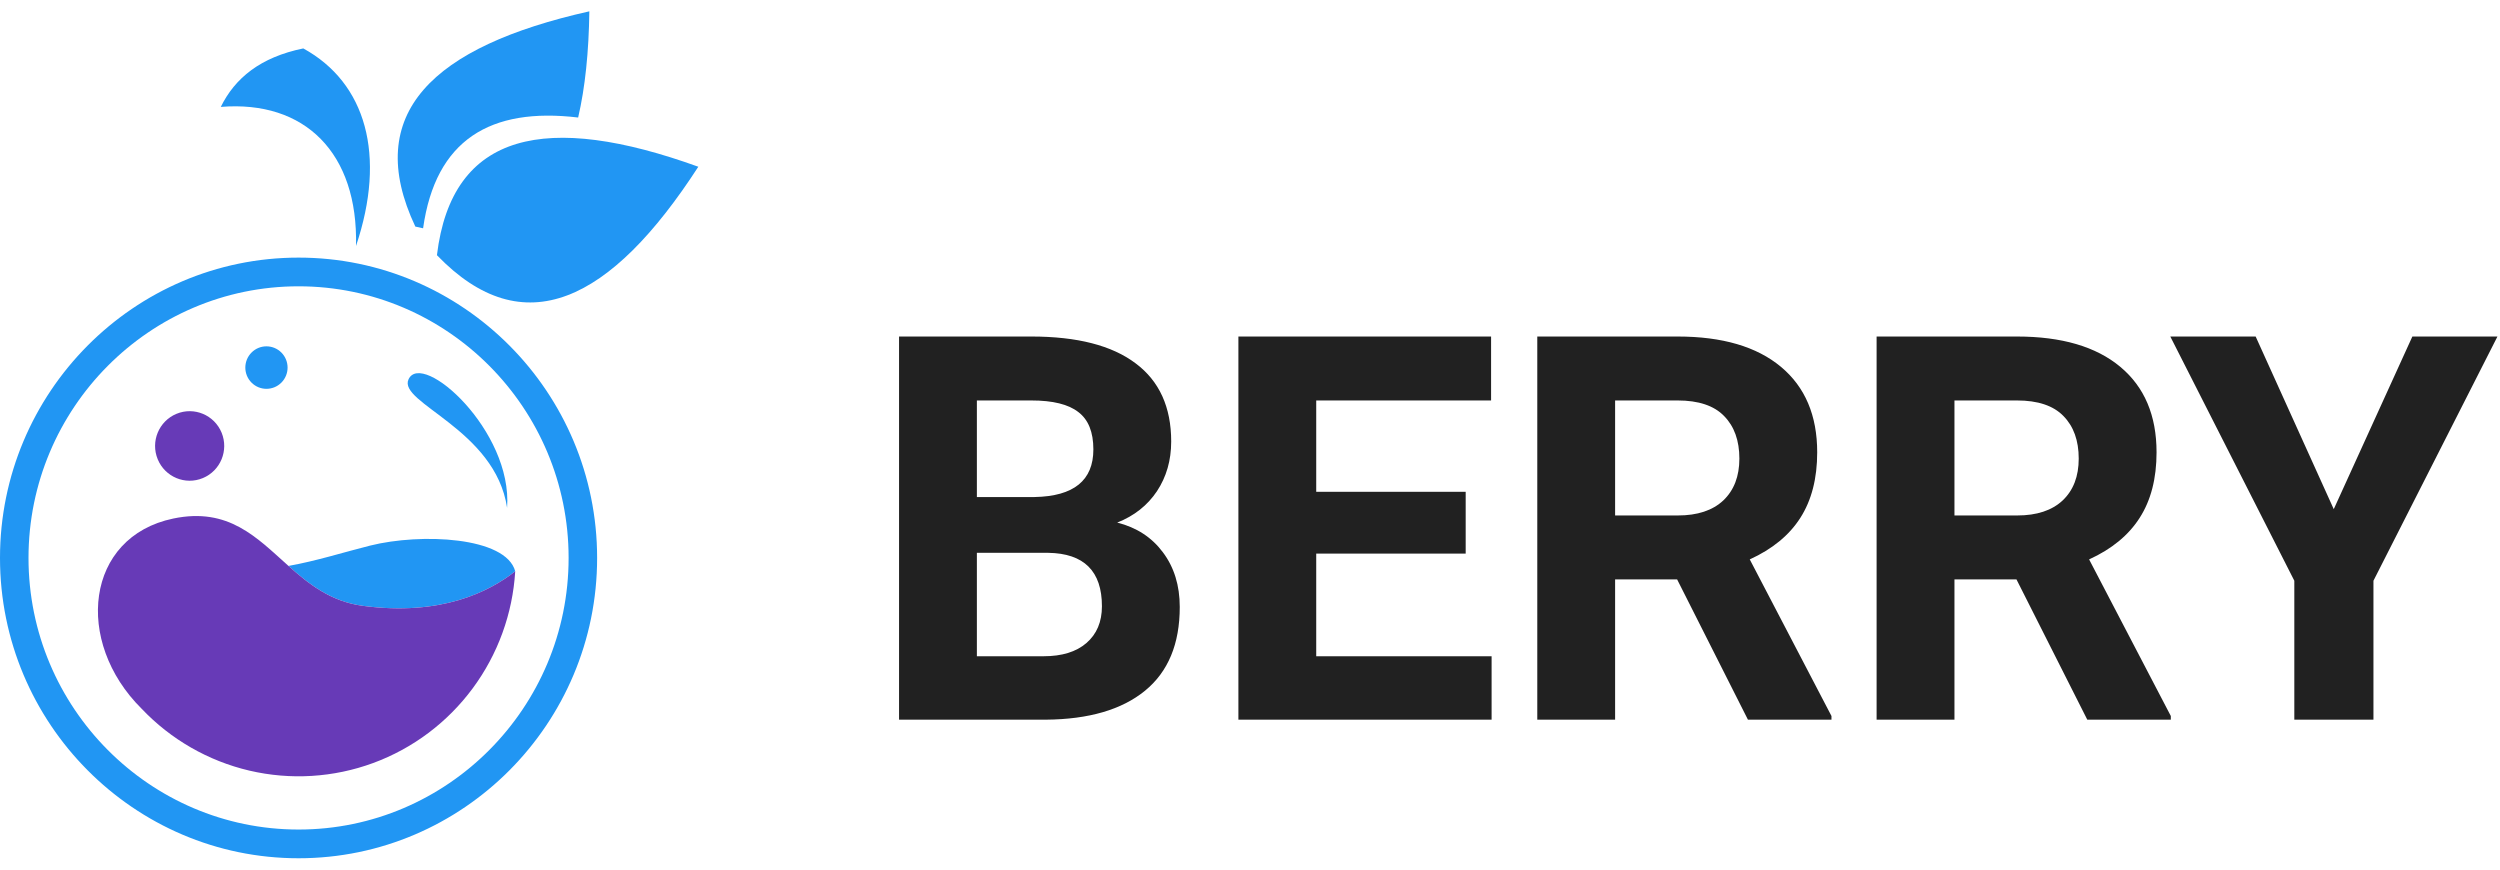
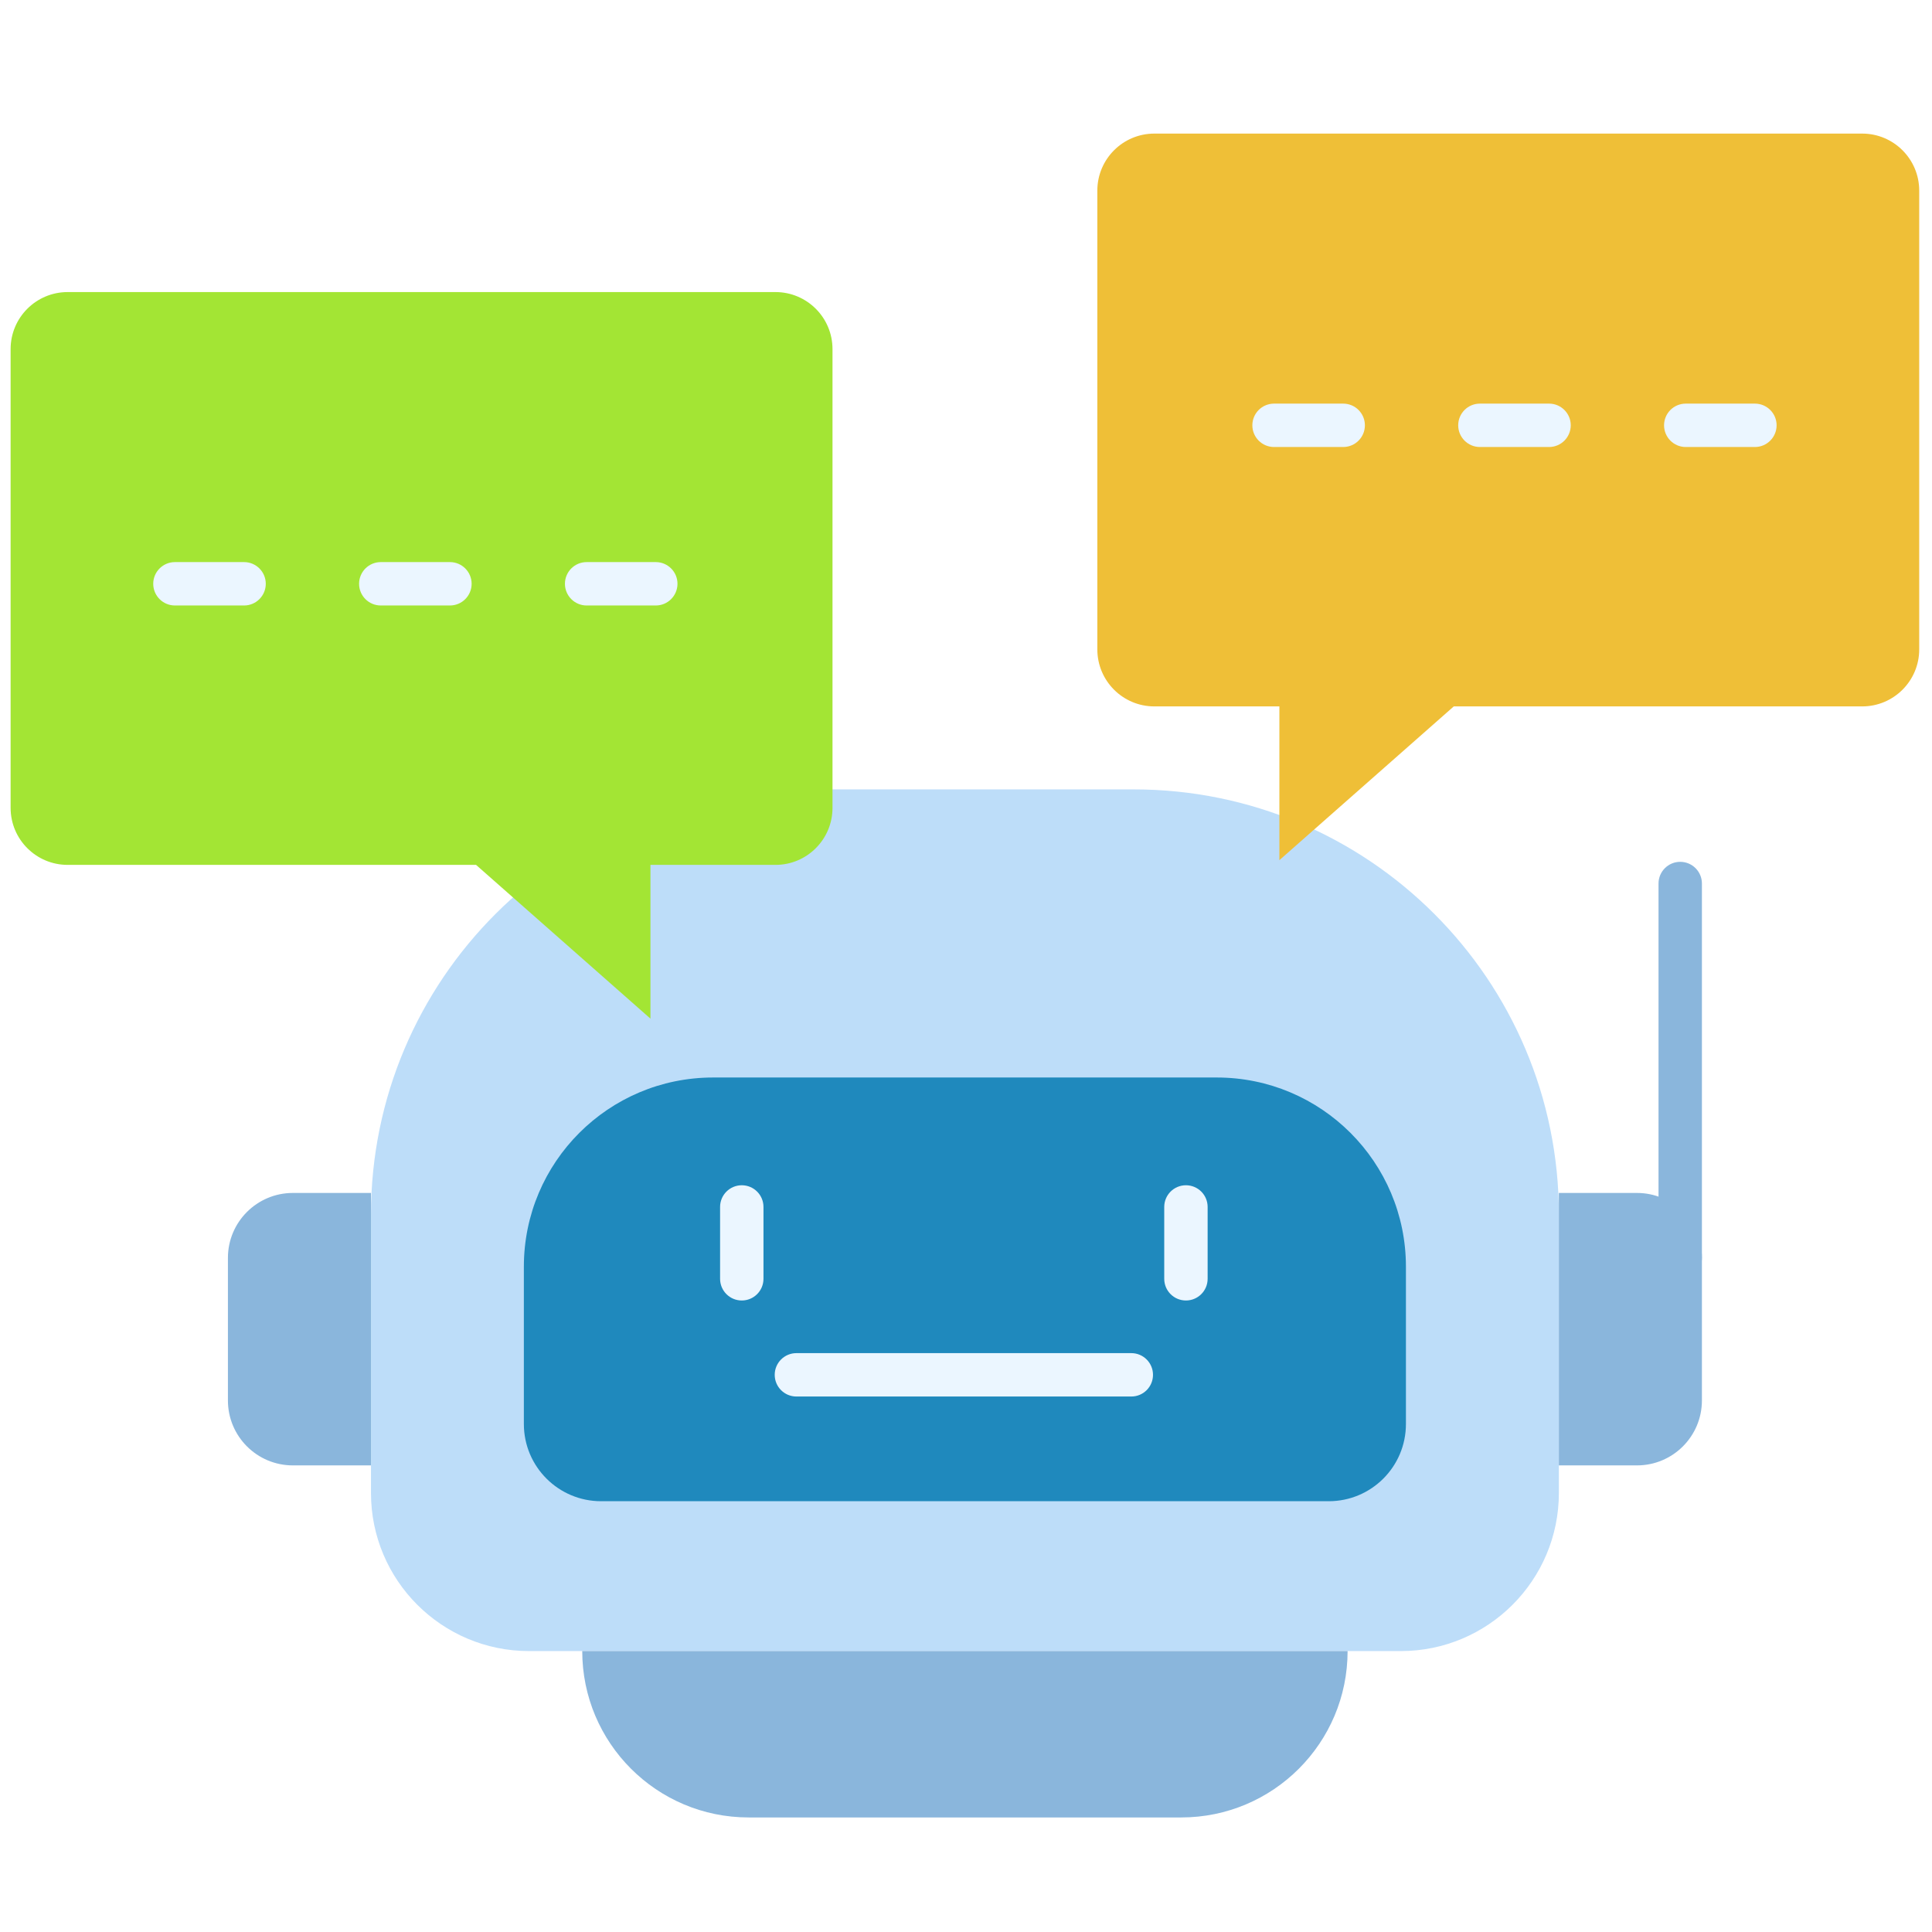
- <svg xmlns="http://www.w3.org/2000/svg" width="92" height="32" viewBox="0 0 92 32" fill="none">
-   <path d="M33.085 26.484V12.384H37.954C39.641 12.384 40.92 12.713 41.792 13.372C42.664 14.024 43.1 14.982 43.1 16.248C43.1 16.939 42.925 17.549 42.575 18.078C42.225 18.601 41.738 18.985 41.114 19.231C41.827 19.411 42.387 19.776 42.795 20.325C43.208 20.874 43.415 21.545 43.415 22.339C43.415 23.695 42.989 24.721 42.136 25.419C41.283 26.116 40.067 26.471 38.489 26.484H33.085ZM35.949 20.344V24.15H38.403C39.078 24.15 39.603 23.989 39.978 23.666C40.36 23.337 40.551 22.885 40.551 22.31C40.551 21.019 39.892 20.364 38.575 20.344H35.949ZM35.949 18.291H38.069C39.514 18.265 40.236 17.681 40.236 16.538C40.236 15.899 40.051 15.441 39.682 15.163C39.319 14.879 38.743 14.737 37.954 14.737H35.949V18.291ZM53.937 20.373H48.437V24.15H54.891V26.484H45.573V12.384H54.872V14.737H48.437V18.098H53.937V20.373ZM61.718 21.322H59.436V26.484H56.572V12.384H61.736C63.379 12.384 64.645 12.755 65.537 13.498C66.428 14.24 66.873 15.289 66.873 16.645C66.873 17.607 66.666 18.411 66.253 19.056C65.846 19.695 65.225 20.206 64.391 20.586L67.398 26.349V26.484H64.324L61.718 21.322ZM59.436 18.969H61.746C62.466 18.969 63.023 18.785 63.417 18.417C63.811 18.043 64.009 17.529 64.009 16.877C64.009 16.212 63.821 15.689 63.446 15.309C63.077 14.928 62.507 14.737 61.736 14.737H59.436V18.969ZM74.206 21.322H71.924V26.484H69.059V12.384H74.225C75.867 12.384 77.134 12.755 78.025 13.498C78.916 14.24 79.361 15.289 79.361 16.645C79.361 17.607 79.154 18.411 78.74 19.056C78.333 19.695 77.713 20.206 76.879 20.586L79.886 26.349V26.484H76.812L74.206 21.322ZM71.924 18.969H74.234C74.953 18.969 75.51 18.785 75.905 18.417C76.3 18.043 76.497 17.529 76.497 16.877C76.497 16.212 76.309 15.689 75.934 15.309C75.564 14.928 74.995 14.737 74.225 14.737H71.924V18.969ZM85.882 18.737L88.775 12.384H91.906L87.343 21.371V26.484H84.431V21.371L79.867 12.384H83.008L85.882 18.737Z" fill="#212121" />
-   <path d="M10.987 31.584C4.928 31.584 0 26.626 0 20.532C0 14.438 4.929 9.48 10.987 9.48C17.045 9.48 21.974 14.438 21.974 20.532C21.974 26.626 17.046 31.584 10.987 31.584ZM10.987 10.536C5.508 10.536 1.049 15.02 1.049 20.532C1.049 26.044 5.508 30.527 10.987 30.527C16.466 30.527 20.925 26.043 20.925 20.531C20.925 15.019 16.467 10.536 10.987 10.536Z" fill="#2196F3" />
-   <path d="M18.96 21.023C18.618 19.748 15.485 19.611 13.62 20.078C12.644 20.323 11.646 20.643 10.616 20.826C11.37 21.499 12.179 22.135 13.34 22.293C16.221 22.684 18.011 21.775 18.96 21.023Z" fill="#2196F3" />
-   <path d="M13.34 22.293C12.176 22.135 11.37 21.499 10.616 20.826C9.45 19.786 8.413 18.658 6.377 19.082C3.141 19.757 2.715 23.608 5.214 26.083C6.287 27.213 7.665 28.004 9.178 28.359C10.691 28.713 12.274 28.616 13.733 28.079C15.192 27.542 16.464 26.588 17.392 25.335C18.321 24.082 18.866 22.584 18.96 21.023C18.011 21.775 16.221 22.684 13.34 22.293Z" fill="#673AB7" />
-   <path d="M15.034 13.959C14.63 14.829 18.23 15.796 18.661 18.688C18.869 15.841 15.534 12.882 15.034 13.959Z" fill="#2196F3" />
-   <path d="M7.466 17.593C8.115 17.323 8.423 16.575 8.155 15.922C7.886 15.269 7.142 14.959 6.493 15.229C5.844 15.5 5.535 16.248 5.804 16.901C6.073 17.554 6.817 17.864 7.466 17.593Z" fill="#673AB7" />
-   <path d="M10.355 14.08C10.659 13.775 10.659 13.28 10.355 12.974C10.051 12.669 9.559 12.669 9.256 12.974C8.952 13.28 8.952 13.775 9.256 14.08C9.559 14.385 10.051 14.385 10.355 14.08Z" fill="#2196F3" />
-   <path d="M13.101 9.052C14.225 5.715 13.47 3.049 11.161 1.782C9.584 2.105 8.647 2.873 8.125 3.934C11.22 3.682 13.184 5.63 13.101 9.052Z" fill="#2196F3" />
-   <path d="M25.698 6.136C20.139 4.129 16.63 4.818 16.079 9.391C19.265 12.697 22.474 11.115 25.698 6.136Z" fill="#2196F3" />
-   <path d="M21.276 4.325C21.534 3.217 21.668 1.908 21.688 0.417C15.923 1.709 13.322 4.177 15.284 8.338C15.382 8.362 15.475 8.381 15.57 8.401C16.028 5.144 18.046 3.938 21.276 4.325Z" fill="#2196F3" />
+ <svg xmlns="http://www.w3.org/2000/svg" version="1.1" width="256" height="256" viewBox="0 0 256 256" xml:space="preserve">
+   <defs>
+ </defs>
+   <g style="stroke: none; stroke-width: 0; stroke-dasharray: none; stroke-linecap: butt; stroke-linejoin: miter; stroke-miterlimit: 10; fill: none; fill-rule: nonzero; opacity: 1;" transform="translate(1.406593 1.406593) scale(2.81 2.81)">
+     <path d="M 65.552 77.356 H 24.448 c -4.117 0 -7.455 -3.338 -7.455 -7.455 V 56.774 c 0 -11.074 8.977 -20.051 20.051 -20.051 h 15.913 c 11.074 0 20.051 8.977 20.051 20.051 V 69.9 C 73.007 74.018 69.669 77.356 65.552 77.356 z" style="stroke: none; stroke-width: 1; stroke-dasharray: none; stroke-linecap: butt; stroke-linejoin: miter; stroke-miterlimit: 10; fill: rgb(189,221,249); fill-rule: nonzero; opacity: 1;" transform=" matrix(1 0 0 1 0 0) " stroke-linecap="round" />
+     <path d="M 76.691 68.6 h -3.684 V 55.753 h 3.684 c 1.691 0 3.062 1.371 3.062 3.062 v 6.723 C 79.753 67.229 78.382 68.6 76.691 68.6 z" style="stroke: none; stroke-width: 1; stroke-dasharray: none; stroke-linecap: butt; stroke-linejoin: miter; stroke-miterlimit: 10; fill: rgb(138,182,220); fill-rule: nonzero; opacity: 1;" transform=" matrix(1 0 0 1 0 0) " stroke-linecap="round" />
+     <path d="M 16.993 68.6 h -3.684 c -1.691 0 -3.062 -1.371 -3.062 -3.062 v -6.723 c 0 -1.691 1.371 -3.062 3.062 -3.062 h 3.684 V 68.6 z" style="stroke: none; stroke-width: 1; stroke-dasharray: none; stroke-linecap: butt; stroke-linejoin: miter; stroke-miterlimit: 10; fill: rgb(138,182,220); fill-rule: nonzero; opacity: 1;" transform=" matrix(1 0 0 1 0 0) " stroke-linecap="round" />
+     <path d="M 62.156 70.289 H 27.844 c -2.011 0 -3.642 -1.63 -3.642 -3.642 v -7.416 c 0 -4.928 3.995 -8.922 8.922 -8.922 h 23.75 c 4.928 0 8.922 3.995 8.922 8.922 v 7.416 C 65.797 68.659 64.167 70.289 62.156 70.289 z" style="stroke: none; stroke-width: 1; stroke-dasharray: none; stroke-linecap: butt; stroke-linejoin: miter; stroke-miterlimit: 10; fill: rgb(31,137,189); fill-rule: nonzero; opacity: 1;" transform=" matrix(1 0 0 1 0 0) " stroke-linecap="round" />
+     <path d="M 55.199 85.201 H 34.801 c -4.333 0 -7.846 -3.513 -7.846 -7.846 v 0 h 36.09 v 0 C 63.045 81.689 59.532 85.201 55.199 85.201 z" style="stroke: none; stroke-width: 1; stroke-dasharray: none; stroke-linecap: butt; stroke-linejoin: miter; stroke-miterlimit: 10; fill: rgb(138,182,220); fill-rule: nonzero; opacity: 1;" transform=" matrix(1 0 0 1 0 0) " stroke-linecap="round" />
+     <path d="M 52.846 65.352 H 37.054 c -0.565 0 -1.023 -0.457 -1.023 -1.023 c 0 -0.565 0.458 -1.023 1.023 -1.023 h 15.792 c 0.565 0 1.023 0.457 1.023 1.023 C 53.869 64.895 53.412 65.352 52.846 65.352 z" style="stroke: none; stroke-width: 1; stroke-dasharray: none; stroke-linecap: butt; stroke-linejoin: miter; stroke-miterlimit: 10; fill: rgb(235,246,255); fill-rule: nonzero; opacity: 1;" transform=" matrix(1 0 0 1 0 0) " stroke-linecap="round" />
+     <path d="M 34.478 60.824 c -0.565 0 -1.023 -0.457 -1.023 -1.023 v -3.388 c 0 -0.565 0.458 -1.023 1.023 -1.023 c 0.565 0 1.023 0.457 1.023 1.023 v 3.388 C 35.501 60.367 35.043 60.824 34.478 60.824 z" style="stroke: none; stroke-width: 1; stroke-dasharray: none; stroke-linecap: butt; stroke-linejoin: miter; stroke-miterlimit: 10; fill: rgb(235,246,255); fill-rule: nonzero; opacity: 1;" transform=" matrix(1 0 0 1 0 0) " stroke-linecap="round" />
+     <path d="M 55.422 60.824 c -0.565 0 -1.023 -0.457 -1.023 -1.023 v -3.388 c 0 -0.565 0.457 -1.023 1.023 -1.023 s 1.023 0.457 1.023 1.023 v 3.388 C 56.445 60.367 55.987 60.824 55.422 60.824 z" style="stroke: none; stroke-width: 1; stroke-dasharray: none; stroke-linecap: butt; stroke-linejoin: miter; stroke-miterlimit: 10; fill: rgb(235,246,255); fill-rule: nonzero; opacity: 1;" transform=" matrix(1 0 0 1 0 0) " stroke-linecap="round" />
+     <path d="M 51.244 8.488 v 21.633 c 0 1.485 1.204 2.689 2.689 2.689 h 5.896 v 7.25 l 8.223 -7.25 h 19.259 c 1.485 0 2.689 -1.204 2.689 -2.689 V 8.488 c 0 -1.485 -1.204 -2.689 -2.689 -2.689 H 53.933 C 52.448 5.799 51.244 7.003 51.244 8.488 z" style="stroke: none; stroke-width: 1; stroke-dasharray: none; stroke-linecap: butt; stroke-linejoin: miter; stroke-miterlimit: 10; fill: rgb(239,191,55); fill-rule: nonzero; opacity: 1;" transform=" matrix(1 0 0 1 0 0) " stroke-linecap="round" />
+     <path d="M 38.756 15.961 v 21.633 c 0 1.485 -1.204 2.689 -2.689 2.689 h -5.896 v 7.25 l -8.223 -7.25 H 2.689 C 1.204 40.283 0 39.079 0 37.594 V 15.961 c 0 -1.485 1.204 -2.689 2.689 -2.689 h 33.378 C 37.552 13.272 38.756 14.476 38.756 15.961 z" style="stroke: none; stroke-width: 1; stroke-dasharray: none; stroke-linecap: butt; stroke-linejoin: miter; stroke-miterlimit: 10; fill: rgb(163,229,52); fill-rule: nonzero; opacity: 1;" transform=" matrix(1 0 0 1 0 0) " stroke-linecap="round" />
+     <path d="M 62.838 20.578 h -3.261 c -0.565 0 -1.023 -0.458 -1.023 -1.023 c 0 -0.565 0.457 -1.023 1.023 -1.023 h 3.261 c 0.565 0 1.023 0.458 1.023 1.023 C 63.861 20.12 63.403 20.578 62.838 20.578 z" style="stroke: none; stroke-width: 1; stroke-dasharray: none; stroke-linecap: butt; stroke-linejoin: miter; stroke-miterlimit: 10; fill: rgb(235,246,255); fill-rule: nonzero; opacity: 1;" transform=" matrix(1 0 0 1 0 0) " stroke-linecap="round" />
+     <path d="M 72.545 20.578 h -3.261 c -0.565 0 -1.023 -0.458 -1.023 -1.023 c 0 -0.565 0.457 -1.023 1.023 -1.023 h 3.261 c 0.565 0 1.023 0.458 1.023 1.023 C 73.567 20.12 73.11 20.578 72.545 20.578 z" style="stroke: none; stroke-width: 1; stroke-dasharray: none; stroke-linecap: butt; stroke-linejoin: miter; stroke-miterlimit: 10; fill: rgb(235,246,255); fill-rule: nonzero; opacity: 1;" transform=" matrix(1 0 0 1 0 0) " stroke-linecap="round" />
+     <path d="M 82.252 20.578 h -3.261 c -0.565 0 -1.023 -0.458 -1.023 -1.023 c 0 -0.565 0.457 -1.023 1.023 -1.023 h 3.261 c 0.565 0 1.023 0.458 1.023 1.023 C 83.274 20.12 82.817 20.578 82.252 20.578 z" style="stroke: none; stroke-width: 1; stroke-dasharray: none; stroke-linecap: butt; stroke-linejoin: miter; stroke-miterlimit: 10; fill: rgb(235,246,255); fill-rule: nonzero; opacity: 1;" transform=" matrix(1 0 0 1 0 0) " stroke-linecap="round" />
+     <path d="M 30.423 28.051 h -3.261 c -0.565 0 -1.023 -0.458 -1.023 -1.023 c 0 -0.565 0.458 -1.023 1.023 -1.023 h 3.261 c 0.565 0 1.023 0.458 1.023 1.023 C 31.445 27.593 30.987 28.051 30.423 28.051 z" style="stroke: none; stroke-width: 1; stroke-dasharray: none; stroke-linecap: butt; stroke-linejoin: miter; stroke-miterlimit: 10; fill: rgb(235,246,255); fill-rule: nonzero; opacity: 1;" transform=" matrix(1 0 0 1 0 0) " stroke-linecap="round" />
+     <path d="M 20.716 28.051 h -3.261 c -0.565 0 -1.023 -0.458 -1.023 -1.023 c 0 -0.565 0.458 -1.023 1.023 -1.023 h 3.261 c 0.565 0 1.023 0.458 1.023 1.023 C 21.739 27.593 21.281 28.051 20.716 28.051 z" style="stroke: none; stroke-width: 1; stroke-dasharray: none; stroke-linecap: butt; stroke-linejoin: miter; stroke-miterlimit: 10; fill: rgb(235,246,255); fill-rule: nonzero; opacity: 1;" transform=" matrix(1 0 0 1 0 0) " stroke-linecap="round" />
+     <path d="M 11.009 28.051 H 7.748 c -0.565 0 -1.023 -0.458 -1.023 -1.023 c 0 -0.565 0.458 -1.023 1.023 -1.023 h 3.261 c 0.565 0 1.023 0.458 1.023 1.023 C 12.032 27.593 11.574 28.051 11.009 28.051 z" style="stroke: none; stroke-width: 1; stroke-dasharray: none; stroke-linecap: butt; stroke-linejoin: miter; stroke-miterlimit: 10; fill: rgb(235,246,255); fill-rule: nonzero; opacity: 1;" transform=" matrix(1 0 0 1 0 0) " stroke-linecap="round" />
+     <path d="M 78.73 59.837 c -0.565 0 -1.023 -0.457 -1.023 -1.023 V 41.162 c 0 -0.565 0.457 -1.023 1.023 -1.023 c 0.565 0 1.023 0.458 1.023 1.023 v 17.652 C 79.753 59.38 79.295 59.837 78.73 59.837 z" style="stroke: none; stroke-width: 1; stroke-dasharray: none; stroke-linecap: butt; stroke-linejoin: miter; stroke-miterlimit: 10; fill: rgb(138,182,220); fill-rule: nonzero; opacity: 1;" transform=" matrix(1 0 0 1 0 0) " stroke-linecap="round" />
+   </g>
</svg>
